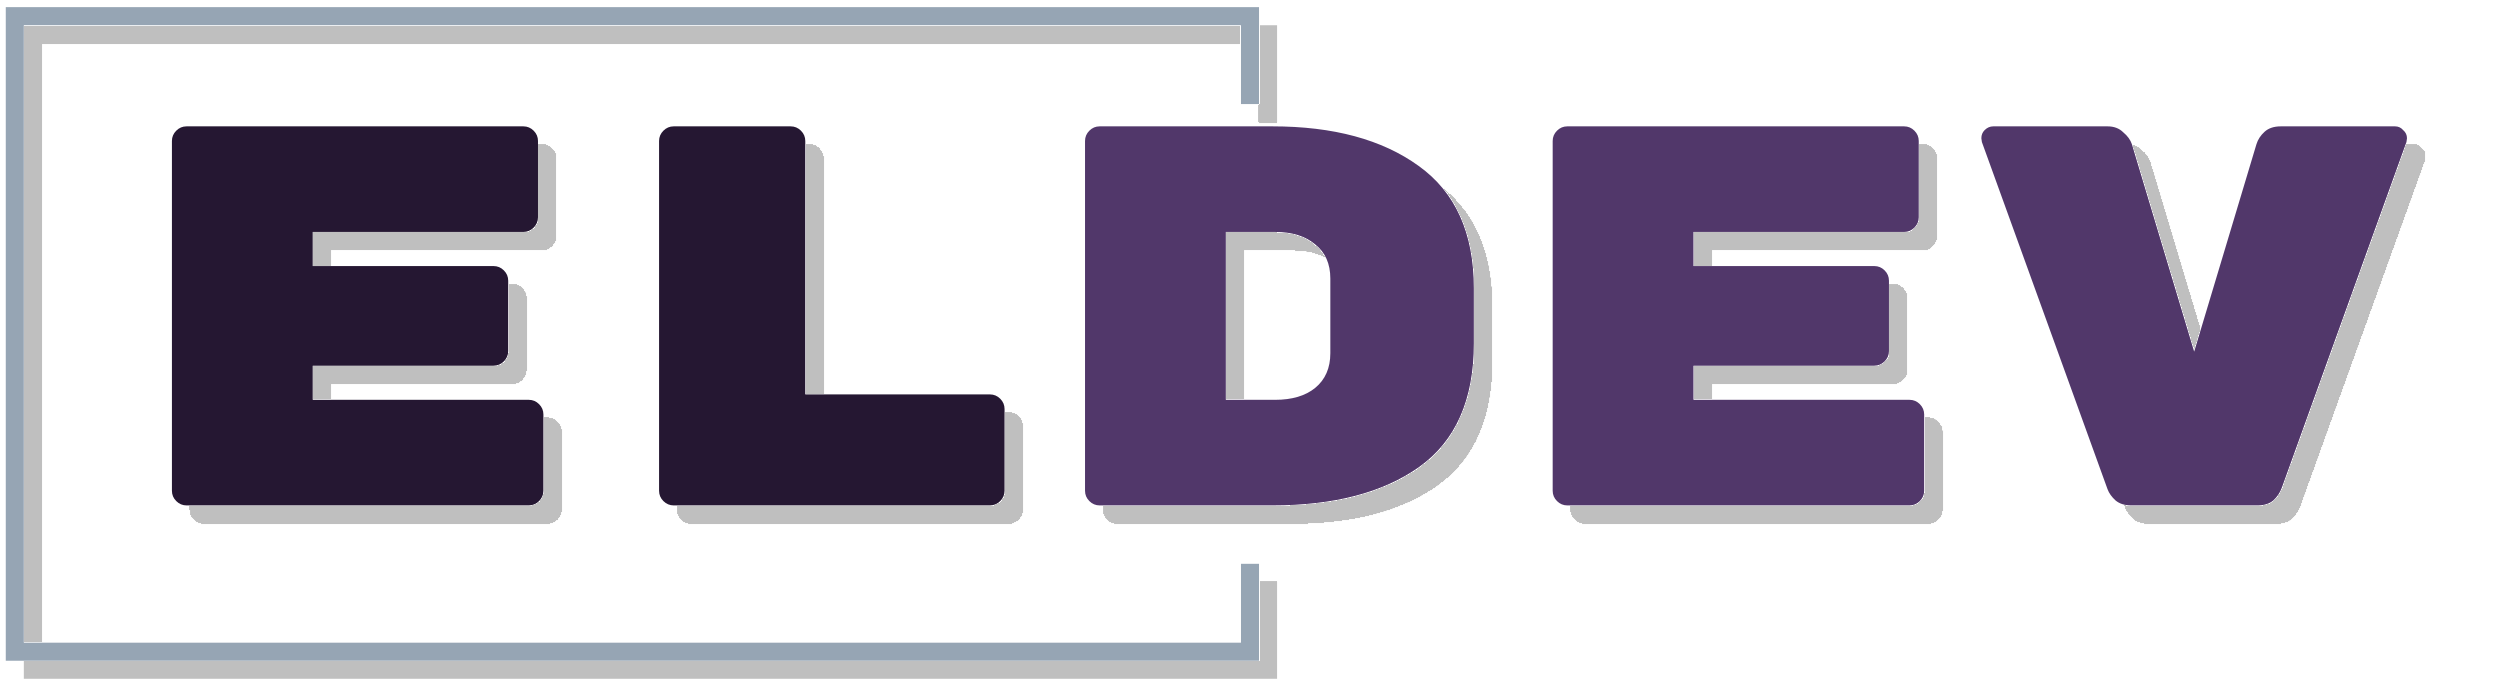
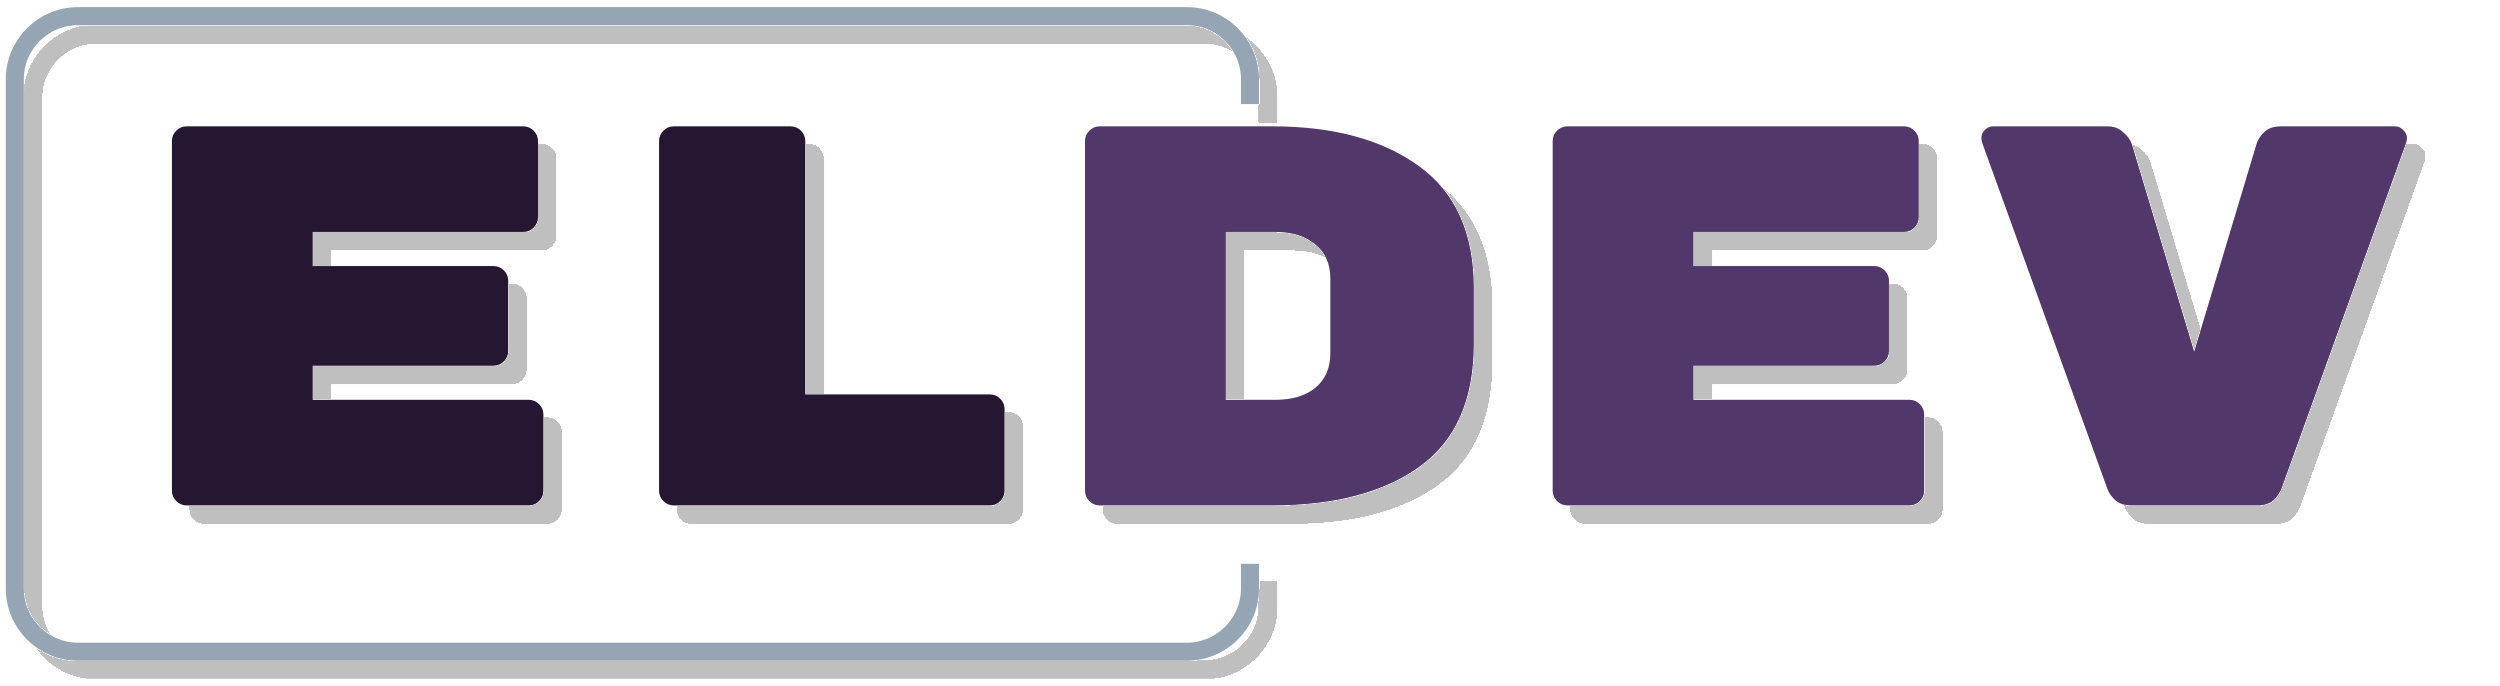
<svg xmlns="http://www.w3.org/2000/svg" width="277" height="76" viewBox="0 0 277 76" fill="none">
  <g filter="url(#filter0_d_594_1133)">
-     <path d="M138.5 62.47V72.209L1.639 72.209V1.791L138.5 1.791V11.53" stroke="#96A5B4" stroke-width="2" />
+     <path d="M138.5 62.47V65.209C138.5 69.075 135.351 72.209 131.485 72.209C84.627 72.209 55.511 72.209 8.654 72.209C4.788 72.209 1.639 69.076 1.639 65.21C1.639 62.353 1.639 59.114 1.639 56.5C1.639 41.187 1.639 19.72 1.639 8.787C1.639 4.921 4.773 1.791 8.639 1.791L131.5 1.791C135.366 1.791 138.5 4.925 138.5 8.791V11.53" stroke="#96A5B4" stroke-width="2" />
  </g>
  <g filter="url(#filter1_d_594_1133)">
    <path d="M58.589 44.3C59.029 44.3 59.409 44.46 59.729 44.78C60.049 45.1 60.209 45.48 60.209 45.92V54.38C60.209 54.82 60.049 55.2 59.729 55.52C59.409 55.84 59.029 56 58.589 56H20.669C20.229 56 19.849 55.84 19.529 55.52C19.209 55.2 19.049 54.82 19.049 54.38V15.62C19.049 15.18 19.209 14.8 19.529 14.48C19.849 14.16 20.229 14 20.669 14H57.989C58.429 14 58.809 14.16 59.129 14.48C59.449 14.8 59.609 15.18 59.609 15.62V24.08C59.609 24.52 59.449 24.9 59.129 25.22C58.809 25.54 58.429 25.7 57.989 25.7H34.649V29.48H54.689C55.129 29.48 55.509 29.64 55.829 29.96C56.149 30.28 56.309 30.66 56.309 31.1V38.9C56.309 39.34 56.149 39.72 55.829 40.04C55.509 40.36 55.129 40.52 54.689 40.52H34.649V44.3H58.589ZM109.685 43.7C110.125 43.7 110.505 43.86 110.825 44.18C111.145 44.5 111.305 44.88 111.305 45.32V54.38C111.305 54.82 111.145 55.2 110.825 55.52C110.505 55.84 110.125 56 109.685 56H74.645C74.206 56 73.826 55.84 73.505 55.52C73.186 55.2 73.025 54.82 73.025 54.38V15.62C73.025 15.18 73.186 14.8 73.505 14.48C73.826 14.16 74.206 14 74.645 14H87.606C88.046 14 88.425 14.16 88.746 14.48C89.066 14.8 89.225 15.18 89.225 15.62V43.7H109.685Z" fill="#251732" />
    <path d="M140.981 14C147.741 14 153.141 15.46 157.181 18.38C161.261 21.3 163.301 25.82 163.301 31.94V38.06C163.301 44.3 161.281 48.86 157.241 51.74C153.241 54.58 147.821 56 140.981 56H121.841C121.401 56 121.021 55.84 120.701 55.52C120.381 55.2 120.221 54.82 120.221 54.38V15.62C120.221 15.18 120.381 14.8 120.701 14.48C121.021 14.16 121.401 14 121.841 14H140.981ZM141.281 44.3C143.161 44.3 144.641 43.86 145.721 42.98C146.841 42.06 147.401 40.78 147.401 39.14V30.86C147.401 29.22 146.841 27.96 145.721 27.08C144.641 26.16 143.161 25.7 141.281 25.7H135.821V44.3H141.281ZM211.577 44.3C212.017 44.3 212.397 44.46 212.717 44.78C213.037 45.1 213.197 45.48 213.197 45.92V54.38C213.197 54.82 213.037 55.2 212.717 55.52C212.397 55.84 212.017 56 211.577 56H173.657C173.217 56 172.837 55.84 172.517 55.52C172.197 55.2 172.037 54.82 172.037 54.38V15.62C172.037 15.18 172.197 14.8 172.517 14.48C172.837 14.16 173.217 14 173.657 14H210.977C211.417 14 211.797 14.16 212.117 14.48C212.437 14.8 212.597 15.18 212.597 15.62V24.08C212.597 24.52 212.437 24.9 212.117 25.22C211.797 25.54 211.417 25.7 210.977 25.7H187.637V29.48H207.677C208.117 29.48 208.497 29.64 208.817 29.96C209.137 30.28 209.297 30.66 209.297 31.1V38.9C209.297 39.34 209.137 39.72 208.817 40.04C208.497 40.36 208.117 40.52 207.677 40.52H187.637V44.3H211.577ZM265.374 14C265.734 14 266.034 14.14 266.274 14.42C266.554 14.66 266.694 14.96 266.694 15.32L266.634 15.74L252.834 54.02C252.634 54.58 252.314 55.06 251.874 55.46C251.434 55.82 250.854 56 250.134 56H236.154C235.434 56 234.854 55.82 234.414 55.46C233.974 55.06 233.674 54.64 233.514 54.2L219.594 15.74L219.534 15.32C219.534 14.96 219.654 14.66 219.894 14.42C220.174 14.14 220.494 14 220.854 14H233.514C234.234 14 234.814 14.22 235.254 14.66C235.734 15.06 236.054 15.5 236.214 15.98L243.114 38.96L250.014 15.98C250.174 15.46 250.474 15 250.914 14.6C251.354 14.2 251.954 14 252.714 14H265.374Z" fill="#51376A" />
  </g>
  <defs>
    <filter id="filter0_d_594_1133" x="0.639" y="0.791" width="140.861" height="74.418" filterUnits="userSpaceOnUse" color-interpolation-filters="sRGB">
      <feFlood flood-opacity="0" result="BackgroundImageFix" />
      <feColorMatrix in="SourceAlpha" type="matrix" values="0 0 0 0 0 0 0 0 0 0 0 0 0 0 0 0 0 0 127 0" result="hardAlpha" />
      <feOffset dx="2" dy="2" />
      <feComposite in2="hardAlpha" operator="out" />
      <feColorMatrix type="matrix" values="0 0 0 0 0 0 0 0 0 0 0 0 0 0 0 0 0 0 0.25 0" />
      <feBlend mode="normal" in2="BackgroundImageFix" result="effect1_dropShadow_594_1133" />
      <feBlend mode="normal" in="SourceGraphic" in2="effect1_dropShadow_594_1133" result="shape" />
    </filter>
    <filter id="filter1_d_594_1133" x="13.626" y="0" width="257" height="76" filterUnits="userSpaceOnUse" color-interpolation-filters="sRGB">
      <feFlood flood-opacity="0" result="BackgroundImageFix" />
      <feColorMatrix in="SourceAlpha" type="matrix" values="0 0 0 0 0 0 0 0 0 0 0 0 0 0 0 0 0 0 127 0" result="hardAlpha" />
      <feOffset dx="2" dy="2" />
      <feComposite in2="hardAlpha" operator="out" />
      <feColorMatrix type="matrix" values="0 0 0 0 0 0 0 0 0 0 0 0 0 0 0 0 0 0 0.25 0" />
      <feBlend mode="normal" in2="BackgroundImageFix" result="effect1_dropShadow_594_1133" />
      <feBlend mode="normal" in="SourceGraphic" in2="effect1_dropShadow_594_1133" result="shape" />
    </filter>
  </defs>
</svg>
